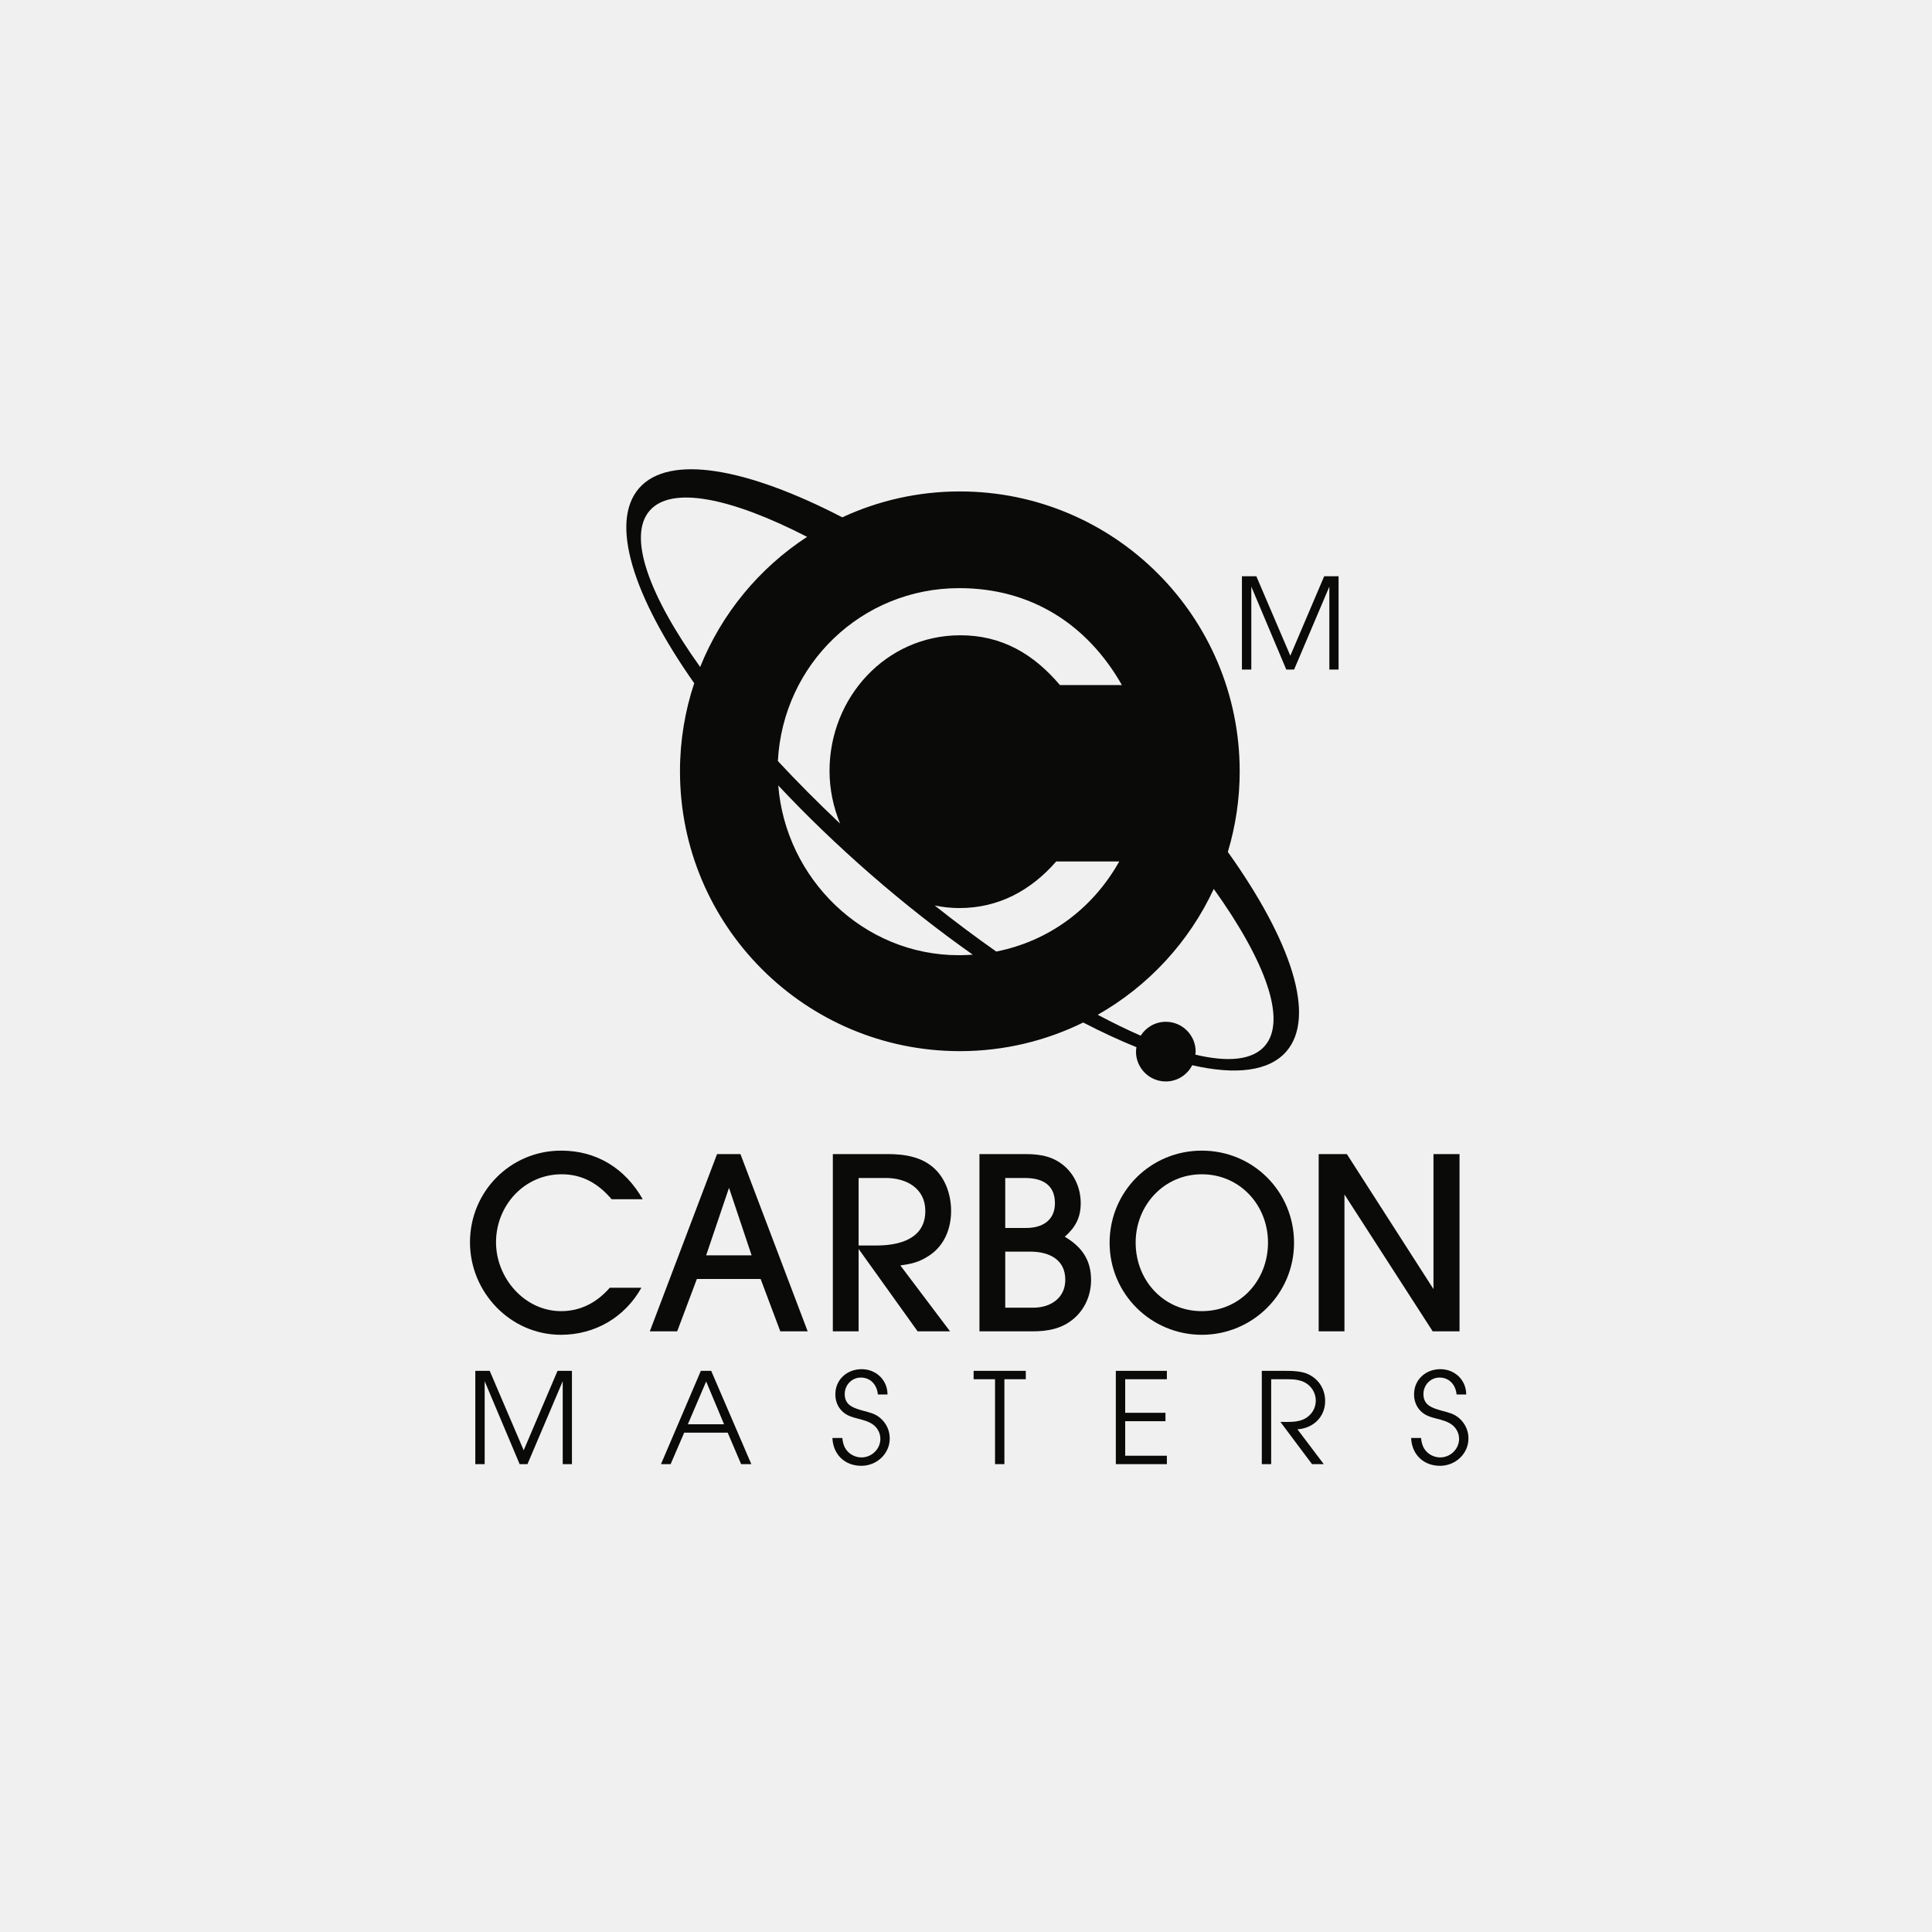
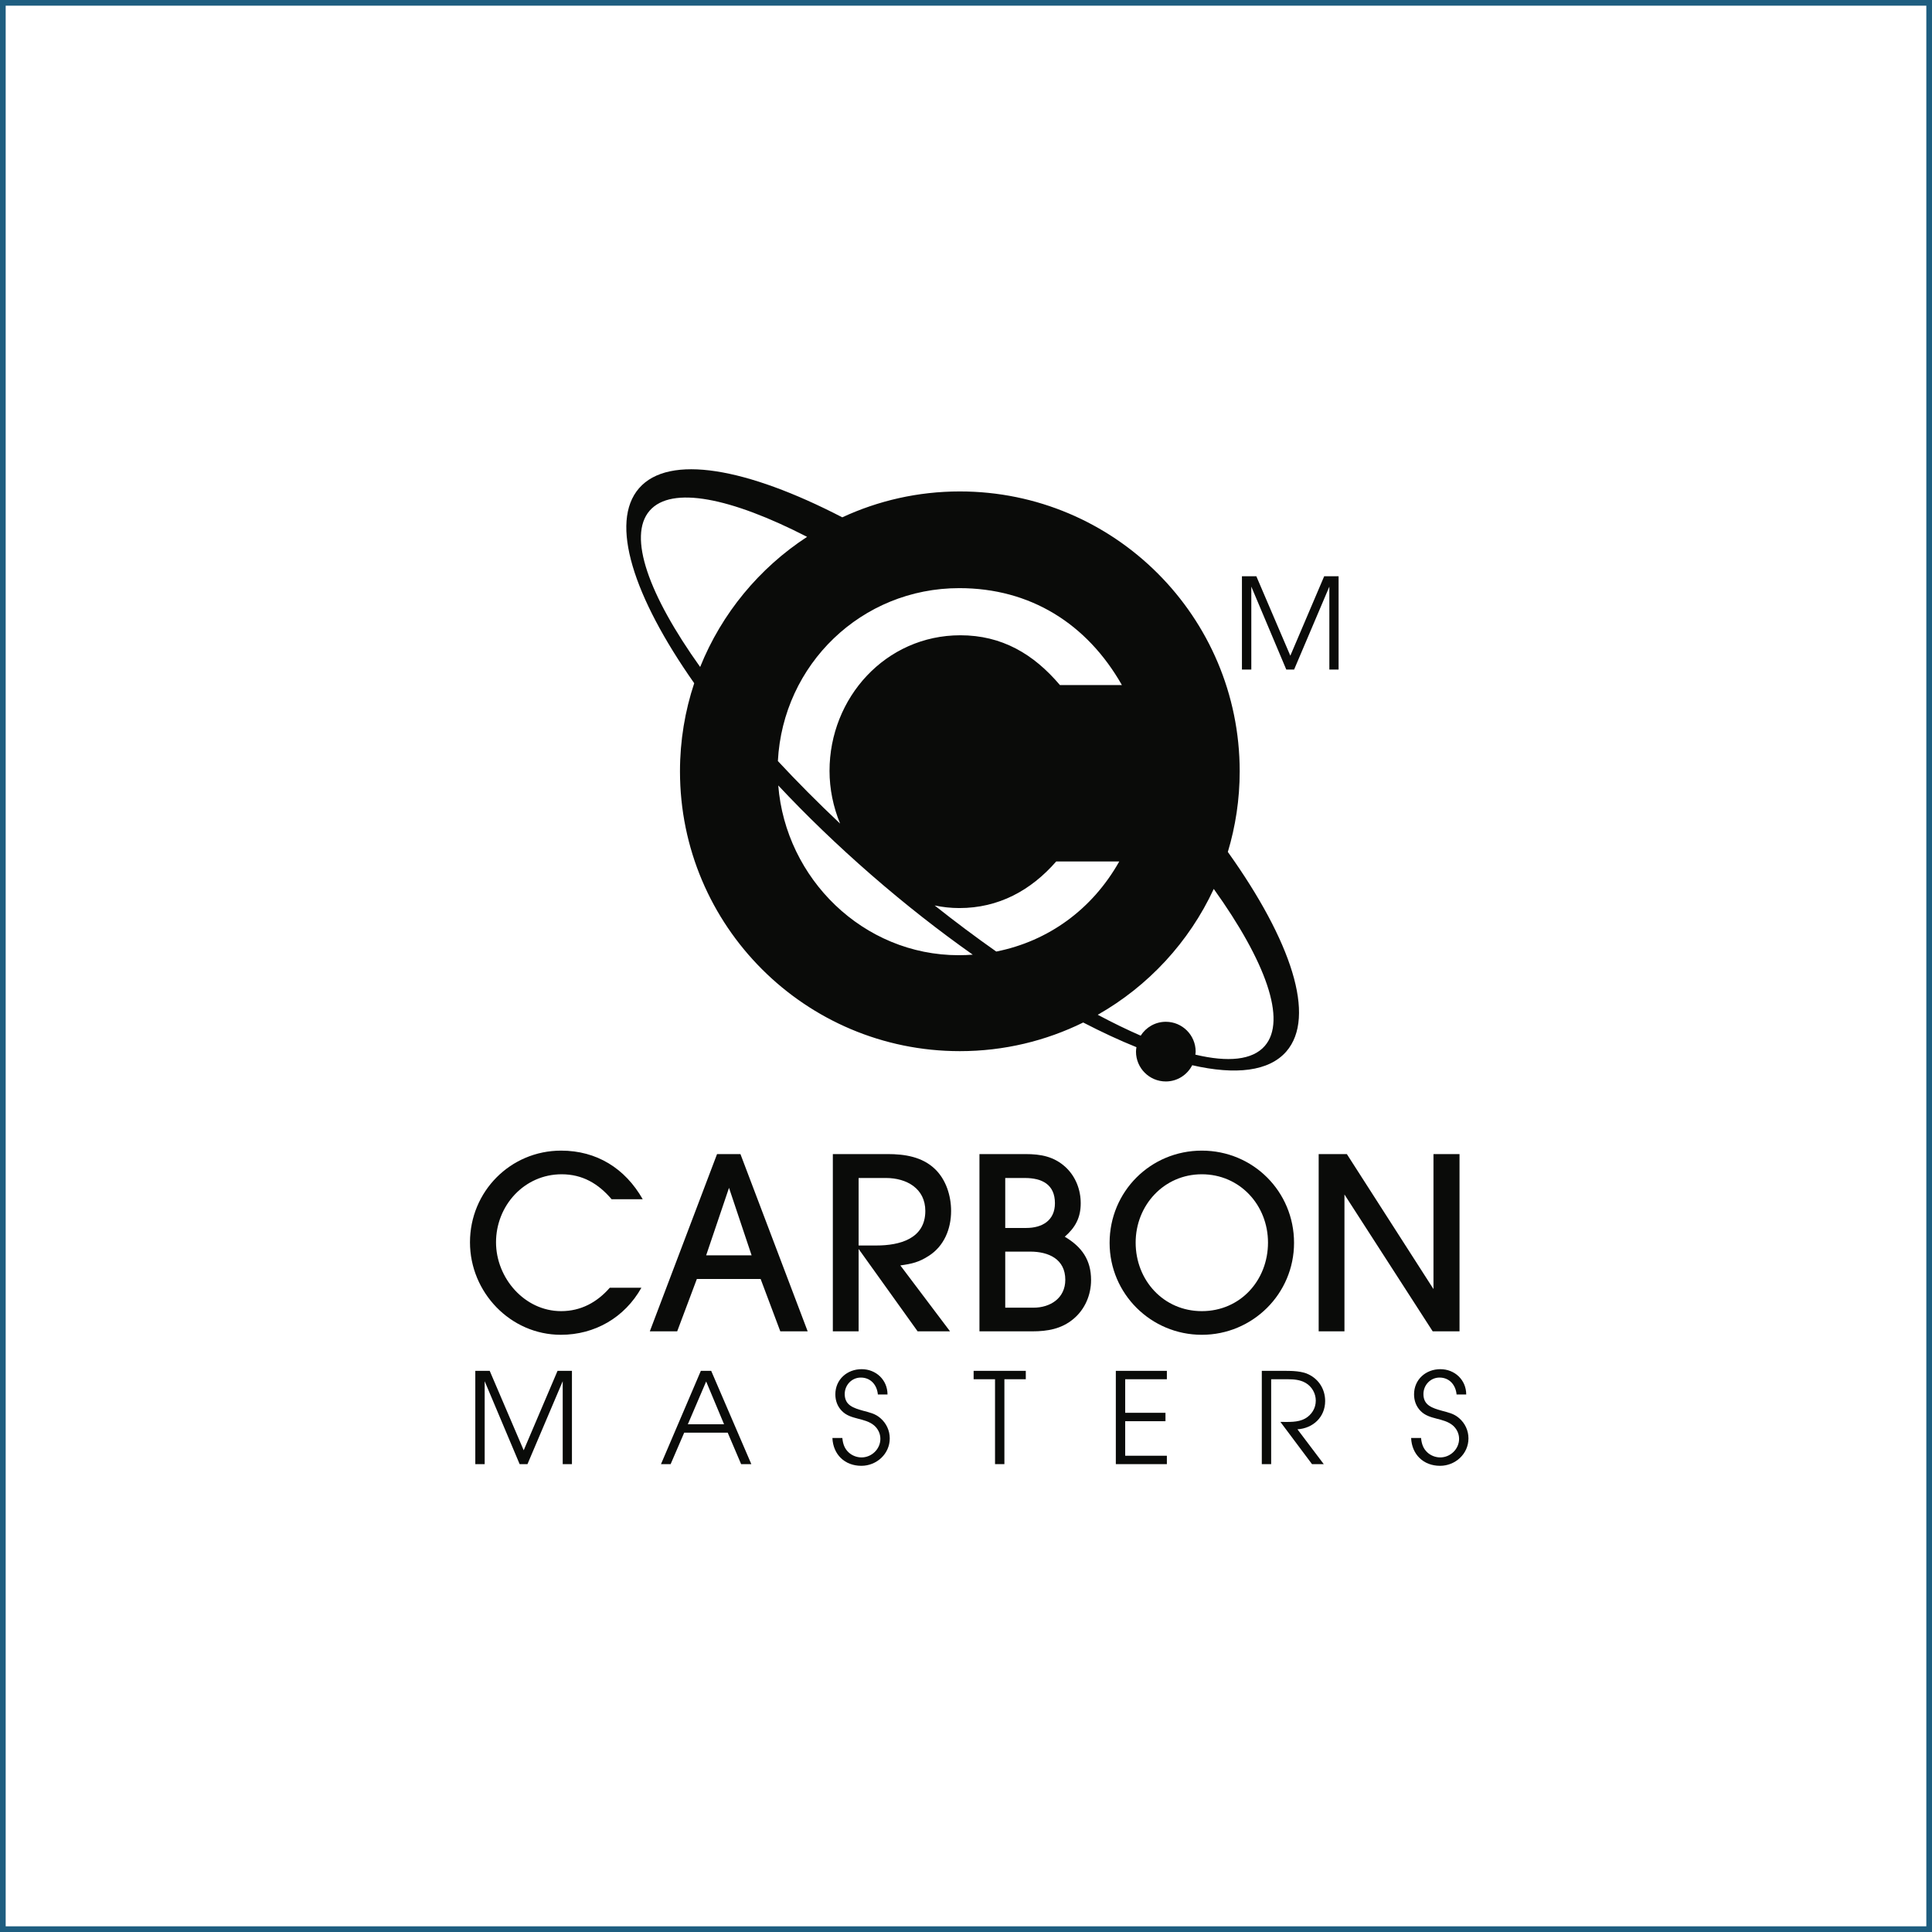
<svg xmlns="http://www.w3.org/2000/svg" width="340px" height="340px" viewBox="0 0 340 340" version="1.1">
  <g id="Carbon-masters" stroke="none" stroke-width="1" fill="none" fill-rule="evenodd">
    <g id="Group-2">
-       <rect id="Rectangle" x="0" y="0" width="340" height="340" />
+       <rect id="Rectangle" x="0" y="0" width="340" height="340" fill="white" />
+       <rect x="0.5" y="0.5" width="339" height="339" fill="none" stroke="#004970" stroke-opacity="0.88" />
      <g id="Group" transform="translate(82, 82)" fill="#0A0B09">
        <path d="M16.844,124.653 C20.492,124.653 23.298,126.29 25.636,129.049 L31.109,129.049 C28.022,123.624 23.017,120.491 16.751,120.491 C7.818,120.491 0.709,127.694 0.709,136.626 C0.709,145.419 7.818,152.901 16.704,152.901 C22.69,152.901 27.928,149.862 30.875,144.624 L25.309,144.624 C23.064,147.196 20.212,148.739 16.751,148.739 C10.297,148.739 5.292,142.893 5.292,136.626 C5.292,130.173 10.25,124.653 16.844,124.653" id="Fill-1" />
        <path d="M42.272,138.917 L46.294,127.038 L50.269,138.917 L42.272,138.917 Z M44.189,121.099 L32.357,152.294 L37.174,152.294 L40.635,143.081 L51.859,143.081 L55.32,152.294 L60.137,152.294 L48.305,121.099 L44.189,121.099 Z" id="Fill-3" />
        <path d="M72.236,137.186 L69.103,137.186 L69.103,125.307 L73.92,125.307 C77.521,125.307 80.841,127.131 80.841,131.108 C80.841,136.018 76.305,137.186 72.236,137.186 M85.378,131.108 C85.378,128.442 84.489,125.588 82.525,123.717 C80.28,121.567 77.194,121.098 74.2,121.098 L64.566,121.098 L64.566,152.293 L69.103,152.293 L69.103,137.795 L79.486,152.293 L85.191,152.293 L76.445,140.694 C78.456,140.415 79.719,140.133 81.449,139.01 C84.162,137.28 85.378,134.241 85.378,131.108" id="Fill-4" />
        <path d="M99.862,148.132 L94.905,148.132 L94.905,138.263 L99.301,138.263 C102.528,138.263 105.475,139.573 105.475,143.22 C105.475,146.448 102.856,148.132 99.862,148.132 Z M94.905,125.308 L98.366,125.308 C101.358,125.308 103.651,126.431 103.651,129.751 C103.651,132.792 101.405,134.101 98.6,134.101 L94.905,134.101 L94.905,125.308 Z M105.382,135.644 C107.253,134.007 108.188,132.277 108.188,129.751 C108.188,127.366 107.3,125.075 105.569,123.437 C103.51,121.521 101.173,121.099 98.46,121.099 L90.368,121.099 L90.368,152.294 L99.674,152.294 C102.341,152.294 104.819,151.872 106.925,150.095 C108.936,148.411 110.01,145.886 110.01,143.267 C110.01,139.712 108.374,137.421 105.382,135.644 Z" id="Fill-5" />
        <path d="M129.501,148.739 C122.767,148.739 117.856,143.313 117.856,136.673 C117.856,130.126 122.813,124.653 129.501,124.653 C136.189,124.653 141.146,130.079 141.146,136.673 C141.146,143.313 136.282,148.739 129.501,148.739 M145.73,136.719 C145.73,127.694 138.526,120.491 129.501,120.491 C120.476,120.491 113.272,127.694 113.272,136.719 C113.272,145.698 120.567,152.901 129.501,152.901 C138.435,152.901 145.73,145.698 145.73,136.719" id="Fill-6" />
        <polygon id="Fill-7" points="174.852 152.294 174.852 121.099 170.268 121.099 170.268 144.856 155.023 121.099 150.065 121.099 150.065 152.294 154.602 152.294 154.602 128.208 170.13 152.294" />
        <polygon id="Fill-8" points="10.162 173.227 4.181 159.247 1.646 159.247 1.646 175.663 3.295 175.663 3.295 161.069 9.448 175.663 10.827 175.663 17.029 161.069 17.029 175.663 18.653 175.663 18.653 159.247 16.118 159.247" />
        <path d="M39.048,168.649 L42.272,161.118 L45.423,168.649 L39.048,168.649 Z M41.337,159.247 L34.322,175.663 L36.021,175.663 L38.408,170.126 L46.063,170.126 L48.425,175.663 L50.222,175.663 L43.158,159.247 L41.337,159.247 Z" id="Fill-9" />
        <path d="M69.88,166.261 C68.231,165.793 66.656,165.327 66.656,163.333 C66.656,161.756 67.886,160.429 69.486,160.429 C71.234,160.429 72.341,161.733 72.489,163.406 L74.187,163.406 C74.187,160.846 72.169,158.952 69.634,158.952 C67.074,158.952 65.007,160.773 65.007,163.381 C65.007,164.489 65.376,165.523 66.164,166.311 C67.69,167.886 70.175,167.468 71.824,168.846 C72.514,169.436 72.932,170.298 72.932,171.208 C72.932,173.005 71.406,174.482 69.609,174.482 C68.797,174.482 67.96,174.162 67.37,173.619 C66.607,172.93 66.336,172.07 66.237,171.061 L64.49,171.061 C64.613,173.965 66.656,175.958 69.585,175.958 C72.267,175.958 74.581,173.865 74.581,171.136 C74.581,169.756 73.99,168.477 72.932,167.565 C71.997,166.752 71.037,166.581 69.88,166.261" id="Fill-10" />
        <polygon id="Fill-11" points="89.342 160.723 93.109 160.723 93.109 175.662 94.757 175.662 94.757 160.723 98.523 160.723 98.523 159.246 89.342 159.246" />
        <polygon id="Fill-12" points="114.367 175.663 123.35 175.663 123.35 174.186 116.015 174.186 116.015 168.108 123.104 168.108 123.104 166.63 116.015 166.63 116.015 160.724 123.35 160.724 123.35 159.247 114.367 159.247" />
        <path d="M151.205,164.563 C151.205,162.52 150.122,160.749 148.275,159.862 C147.119,159.295 145.47,159.247 144.215,159.247 L140.056,159.247 L140.056,175.663 L141.704,175.663 L141.704,160.723 L144.559,160.723 C145.667,160.723 146.774,160.797 147.759,161.364 C148.866,162.002 149.556,163.209 149.556,164.489 C149.556,165.819 148.842,166.975 147.685,167.639 C146.405,168.354 144.756,168.231 143.329,168.231 L148.892,175.663 L150.959,175.663 L146.331,169.534 C149.088,169.362 151.205,167.37 151.205,164.563" id="Fill-13" />
        <path d="M174.776,167.565 C173.84,166.752 172.88,166.581 171.724,166.26 C170.075,165.794 168.5,165.327 168.5,163.333 C168.5,161.756 169.73,160.428 171.33,160.428 C173.078,160.428 174.185,161.733 174.333,163.407 L176.031,163.407 C176.031,160.846 174.012,158.952 171.477,158.952 C168.918,158.952 166.85,160.772 166.85,163.381 C166.85,164.489 167.219,165.522 168.007,166.311 C169.533,167.885 172.019,167.467 173.669,168.846 C174.357,169.436 174.776,170.297 174.776,171.208 C174.776,173.004 173.25,174.481 171.453,174.481 C170.641,174.481 169.804,174.163 169.213,173.62 C168.451,172.93 168.179,172.069 168.081,171.061 L166.334,171.061 C166.457,173.965 168.5,175.958 171.428,175.958 C174.111,175.958 176.424,173.866 176.424,171.135 C176.424,169.756 175.834,168.477 174.776,167.565" id="Fill-14" />
        <polygon id="Fill-15" points="151.034 19.414 145.077 33.393 139.096 19.414 136.561 19.414 136.561 35.83 138.21 35.83 138.21 21.235 144.364 35.83 145.742 35.83 151.944 21.235 151.944 35.83 153.569 35.83 153.569 19.414" />
        <path d="M140.58,102.071 C138.405,104.569 134.111,104.967 128.361,103.599 C128.38,103.423 128.415,103.25 128.415,103.067 C128.415,100.169 126.065,97.817 123.165,97.817 C121.302,97.817 119.675,98.796 118.743,100.259 C116.348,99.217 113.819,97.987 111.186,96.583 C120.095,91.526 127.268,83.777 131.602,74.435 C140.729,87.178 144.505,97.561 140.58,102.071 M93.326,85.457 C89.772,82.958 86.146,80.254 82.484,77.346 C83.884,77.641 85.332,77.804 86.821,77.804 C93.719,77.804 99.405,74.728 103.879,69.601 L114.972,69.601 C110.212,78.064 102.45,83.645 93.326,85.457 M86.727,86.1 C69.888,86.1 56.26,72.615 54.959,56.224 C59.881,61.477 65.368,66.777 71.331,71.966 C77.298,77.158 83.306,81.857 89.189,86.006 C88.376,86.064 87.556,86.1 86.727,86.1 M86.821,21.502 C99.311,21.502 109.286,27.747 115.437,38.56 L104.531,38.56 C99.871,33.06 94.278,29.798 87.007,29.798 C73.864,29.798 63.983,40.797 63.983,53.66 C63.983,56.871 64.646,60.024 65.843,62.94 C61.925,59.247 58.266,55.56 54.894,51.933 C55.776,34.938 69.596,21.502 86.821,21.502 M41.215,35.376 C32.156,22.693 28.418,12.363 32.33,7.867 C36.168,3.456 46.592,5.571 60.034,12.476 C51.628,17.963 45.007,25.946 41.215,35.376 M136.165,53.735 C136.165,26.534 114.115,4.485 86.915,4.485 C79.523,4.485 72.518,6.124 66.226,9.041 C49.412,0.331 35.734,-2.137 30.461,3.921 C25.234,9.928 29.428,22.953 40.169,38.233 C38.553,43.109 37.665,48.317 37.665,53.735 C37.665,80.935 59.715,102.985 86.915,102.985 C94.709,102.985 102.076,101.167 108.627,97.944 C111.877,99.626 115.017,101.089 117.994,102.286 C117.955,102.544 117.915,102.8 117.915,103.067 C117.915,105.967 120.266,108.319 123.165,108.319 C125.198,108.319 126.94,107.151 127.812,105.462 C135.462,107.212 141.318,106.551 144.368,103.048 C149.687,96.936 145.244,83.554 134.079,67.927 C135.431,63.432 136.165,58.67 136.165,53.735" id="Fill-16" />
      </g>
    </g>
  </g>
</svg>
